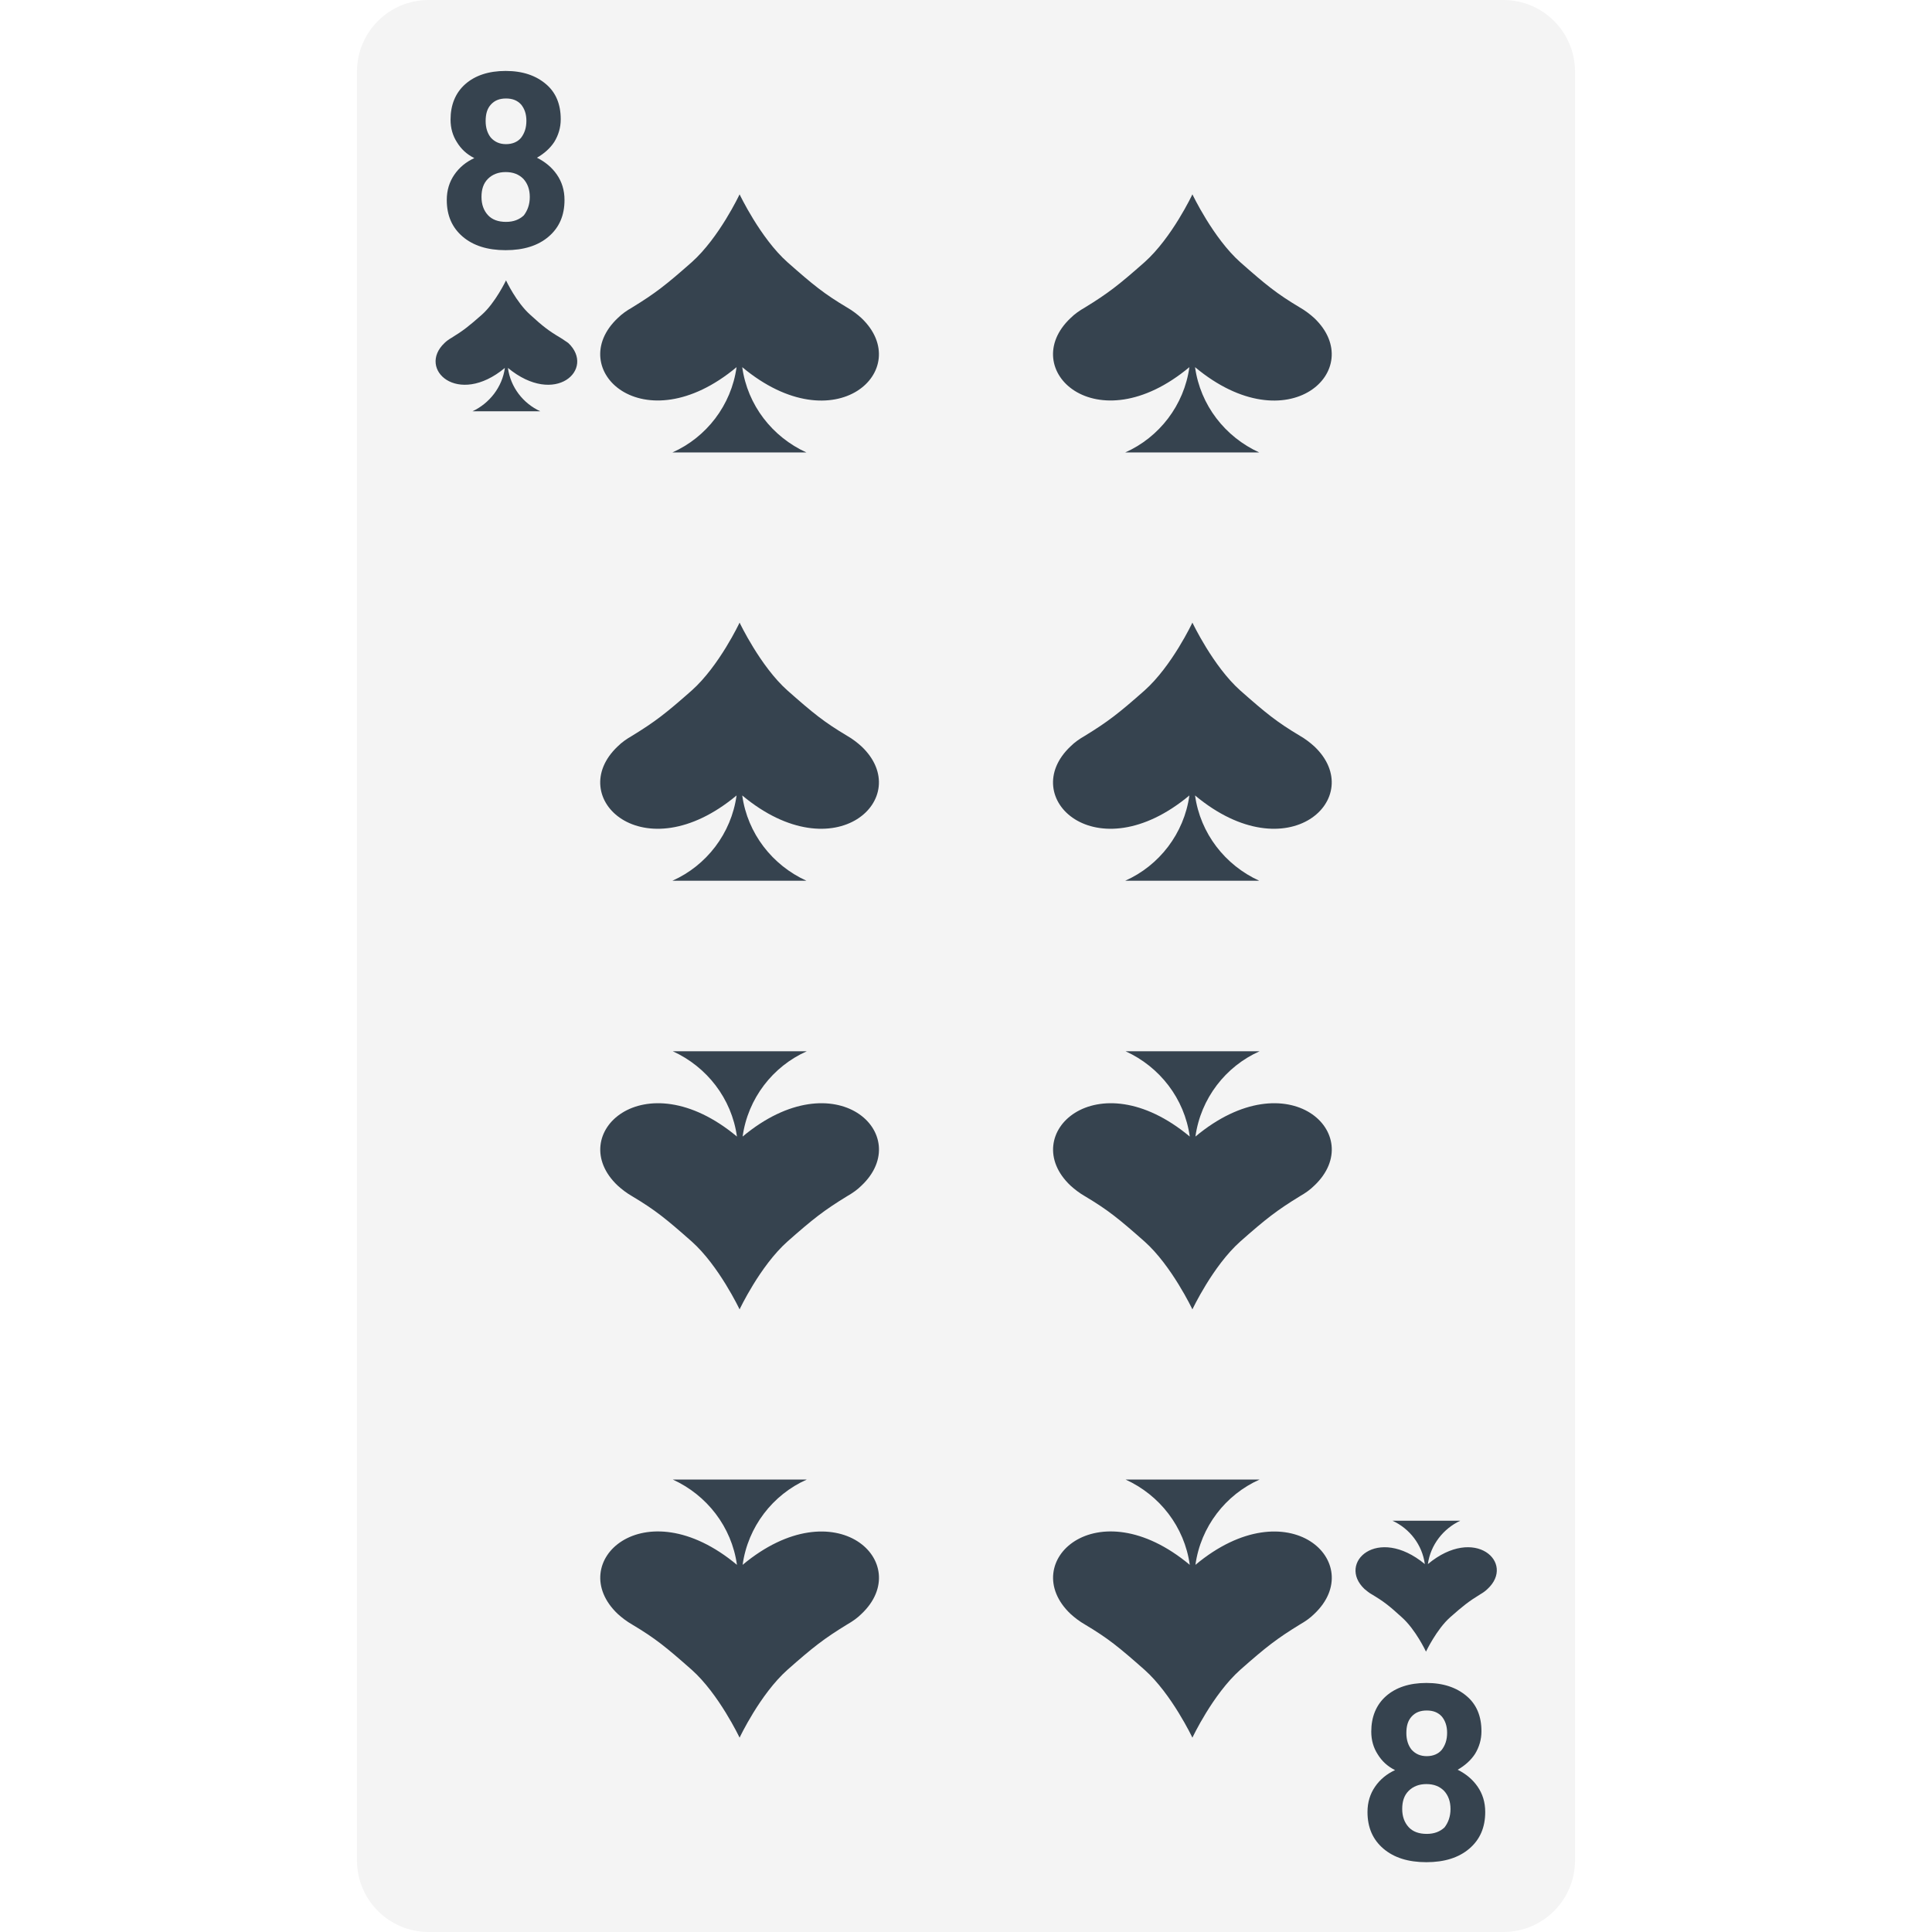
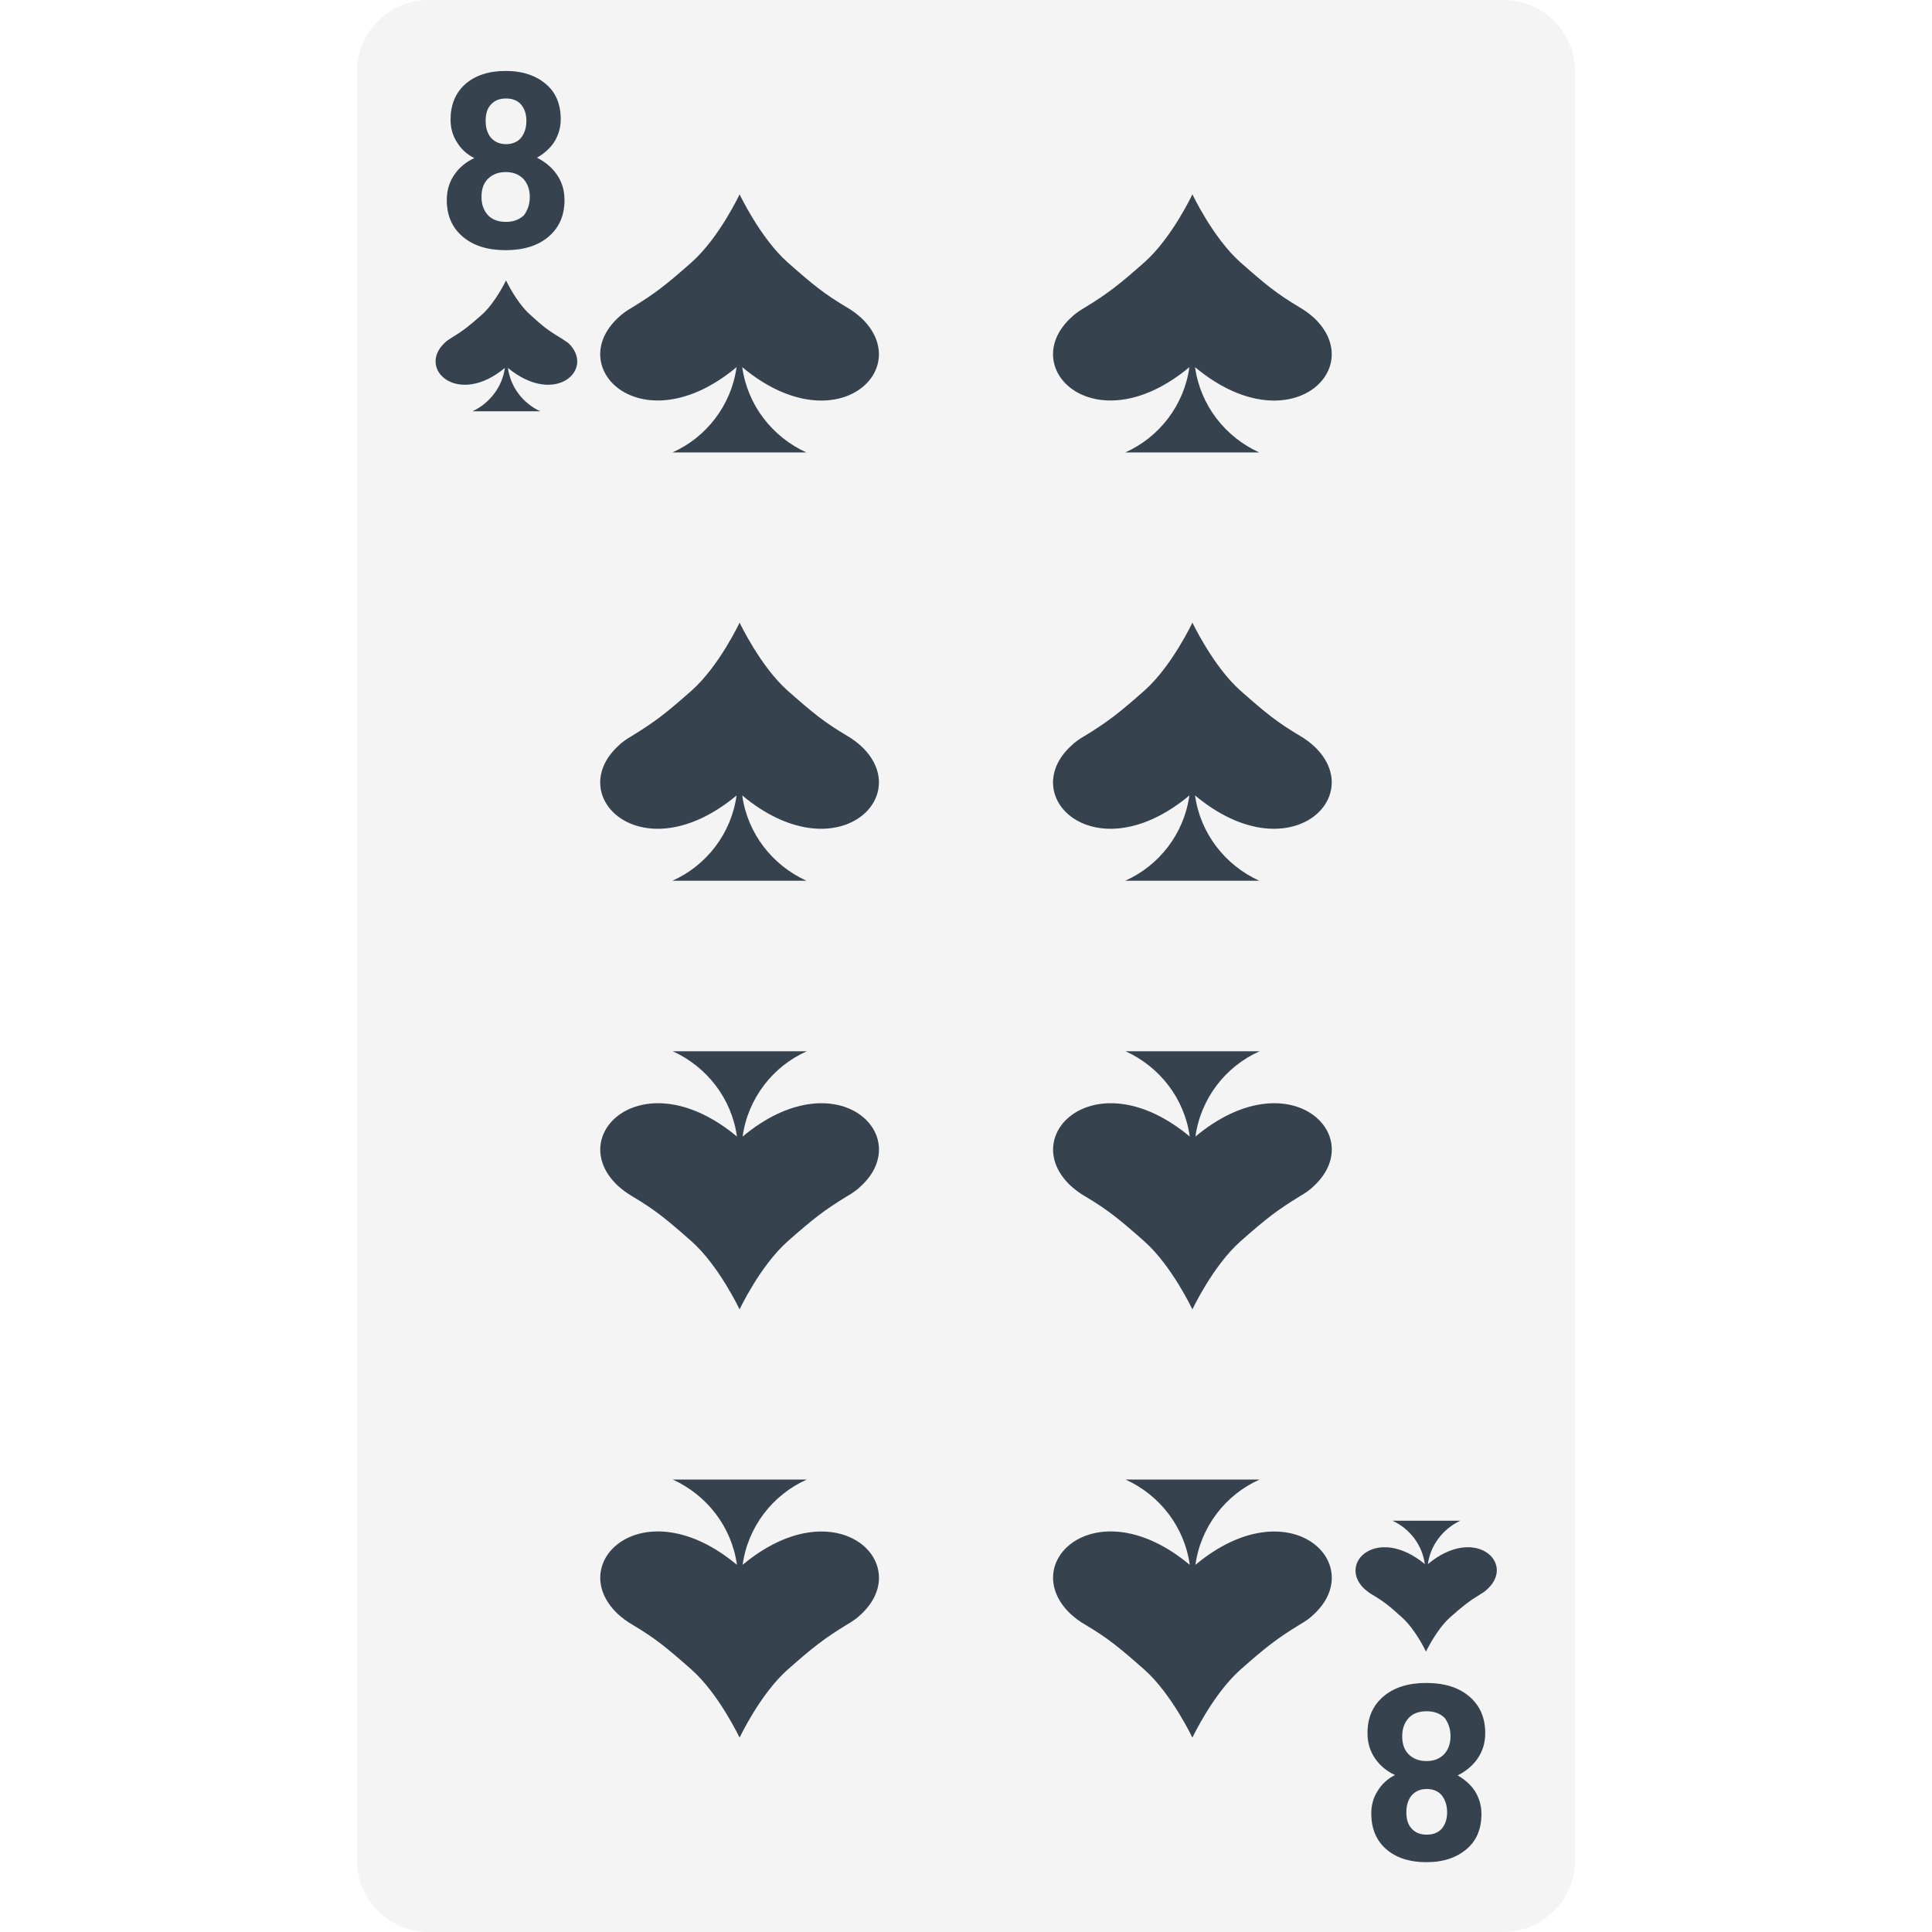
<svg xmlns="http://www.w3.org/2000/svg" version="1.1" x="0" y="0" viewBox="0 0 512 512" xml:space="preserve">
  <path d="M398.4 0H113.6c-10.5 0-19 8.5-19 19v474c0 10.5 8.5 19 19 19h284.8c10.5 0 19-8.5 19-19V19c0-10.5-8.5-19-19-19z" fill="#f4f4f4" />
-   <path d="M148.5 89.5c-3.2-1.9-4.6-3-8-6.1-3.7-3.3-6.4-9.1-6.4-9.1s-2.8 5.9-6.4 9.1c-3.4 3-4.9 4.2-8 6.1-.7.4-1.4.9-1.9 1.4-7.3 6.9 3.5 17 16 6.6-.7 5.1-4.1 9.4-8.6 11.5h18c-4.6-2.1-7.9-6.4-8.6-11.5 12.6 10.4 23.3.3 16-6.6-.8-.5-1.4-1-2.1-1.4zm229.9 325c.7-5.1 4.1-9.4 8.6-11.5h-18c4.6 2.1 7.9 6.4 8.6 11.5-12.6-10.4-23.3-.3-16 6.6.6.5 1.2 1 1.9 1.4 3.2 1.9 4.6 3 8 6.1 3.7 3.3 6.4 9.1 6.4 9.1s2.8-5.9 6.4-9.1c3.4-3 4.9-4.2 8-6.1.7-.4 1.4-.9 1.9-1.4 7.5-6.9-3.3-17-15.8-6.6zM228.3 84.3c-1.1-1-2.4-2-3.8-2.8-6.2-3.7-9-6-15.8-12-7.2-6.4-12.7-18-12.7-18s-5.4 11.5-12.7 18c-6.8 6-9.6 8.2-15.8 12-1.4.8-2.7 1.7-3.8 2.8-14.3 13.5 6.8 33.6 31.5 13-1.4 10.1-8 18.6-17 22.6h35.5c-9-4.1-15.6-12.5-17-22.6 24.7 20.6 45.9.6 31.6-13zm120 0c-1.1-1-2.4-2-3.8-2.8-6.2-3.7-9-6-15.8-12-7.2-6.4-12.7-18-12.7-18s-5.4 11.5-12.7 18c-6.8 6-9.6 8.2-15.8 12-1.4.8-2.7 1.7-3.8 2.8-14.3 13.5 6.8 33.6 31.5 13-1.4 10.1-8 18.6-17 22.6h35.5c-9-4.1-15.6-12.5-17-22.6 24.7 20.6 45.9.6 31.6-13zm-120 113.5c-1.1-1-2.4-2-3.8-2.8-6.2-3.7-9-6-15.8-12-7.2-6.4-12.7-18-12.7-18s-5.4 11.5-12.7 18c-6.8 6-9.6 8.2-15.8 12-1.4.8-2.7 1.7-3.8 2.8-14.3 13.5 6.8 33.6 31.5 13-1.4 10.1-8 18.6-17 22.6h35.5c-9-4.1-15.6-12.5-17-22.6 24.7 20.6 45.9.5 31.6-13zm120 0c-1.1-1-2.4-2-3.8-2.8-6.2-3.7-9-6-15.8-12-7.2-6.4-12.7-18-12.7-18s-5.4 11.5-12.7 18c-6.8 6-9.6 8.2-15.8 12-1.4.8-2.7 1.7-3.8 2.8-14.3 13.5 6.8 33.6 31.5 13-1.4 10.1-8 18.6-17 22.6h35.5c-9-4.1-15.6-12.5-17-22.6 24.7 20.6 45.9.5 31.6-13zm-64.6 229.9c1.1 1 2.4 2 3.8 2.8 6.2 3.7 9 6 15.8 12 7.2 6.4 12.7 18 12.7 18s5.4-11.5 12.7-18c6.8-6 9.6-8.2 15.8-12 1.4-.8 2.7-1.7 3.8-2.8 14.3-13.5-6.8-33.6-31.5-13 1.4-10.1 8-18.6 17-22.6h-35.5c9 4.1 15.6 12.5 17 22.6-24.7-20.6-45.9-.6-31.6 13zm-120 0c1.1 1 2.4 2 3.8 2.8 6.2 3.7 9 6 15.8 12 7.2 6.4 12.7 18 12.7 18s5.4-11.5 12.7-18c6.8-6 9.6-8.2 15.8-12 1.4-.8 2.7-1.7 3.8-2.8 14.3-13.5-6.8-33.6-31.5-13 1.4-10.1 8-18.6 17-22.6h-35.5c9 4.1 15.6 12.5 17 22.6-24.7-20.6-45.9-.6-31.6 13zm120-113.5c1.1 1 2.4 2 3.8 2.8 6.2 3.7 9 6 15.8 12 7.2 6.4 12.7 18 12.7 18s5.4-11.5 12.7-18c6.8-6 9.6-8.2 15.8-12 1.4-.8 2.7-1.7 3.8-2.8 14.3-13.5-6.8-33.6-31.5-13 1.4-10.1 8-18.6 17-22.6h-35.5c9 4.1 15.6 12.5 17 22.6-24.7-20.6-45.9-.5-31.6 13zm-120 0c1.1 1 2.4 2 3.8 2.8 6.2 3.7 9 6 15.8 12 7.2 6.4 12.7 18 12.7 18s5.4-11.5 12.7-18c6.8-6 9.6-8.2 15.8-12 1.4-.8 2.7-1.7 3.8-2.8 14.3-13.5-6.8-33.6-31.5-13 1.4-10.1 8-18.6 17-22.6h-35.5c9 4.1 15.6 12.5 17 22.6-24.7-20.6-45.9-.5-31.6 13zM148.6 31.6c0 2.2-.6 4.2-1.7 6-1.1 1.7-2.7 3.1-4.6 4.2 2.2 1.1 4 2.6 5.3 4.5 1.3 1.9 2 4.1 2 6.7 0 4.1-1.4 7.3-4.2 9.7-2.8 2.4-6.6 3.6-11.4 3.6-4.8 0-8.6-1.2-11.4-3.6-2.8-2.4-4.2-5.6-4.2-9.7 0-2.6.7-4.8 2-6.7 1.3-1.9 3.1-3.4 5.3-4.4-2-1-3.5-2.4-4.6-4.2-1.1-1.7-1.7-3.7-1.7-6 0-3.9 1.3-7.1 3.9-9.4 2.6-2.3 6.2-3.5 10.7-3.5 4.5 0 8 1.2 10.7 3.5 2.6 2.2 3.9 5.3 3.9 9.3zm-8.2 20.6c0-2-.6-3.6-1.7-4.8-1.2-1.2-2.7-1.8-4.7-1.8-1.9 0-3.5.6-4.7 1.8-1.2 1.2-1.7 2.8-1.7 4.8s.6 3.6 1.7 4.8 2.7 1.8 4.8 1.8c2 0 3.5-.6 4.7-1.7 1-1.3 1.6-2.9 1.6-4.9zm-.9-20.2c0-1.8-.5-3.2-1.4-4.3-1-1.1-2.3-1.6-4-1.6-1.7 0-3 .5-4 1.6s-1.4 2.5-1.4 4.4c0 1.8.5 3.3 1.4 4.4 1 1.1 2.3 1.7 4 1.7 1.7 0 3.1-.6 4-1.7.9-1.2 1.4-2.6 1.4-4.5zm253.1 426.8c0 2.2-.6 4.2-1.7 6-1.1 1.7-2.7 3.1-4.6 4.2 2.2 1.1 4 2.6 5.3 4.5 1.3 1.9 2 4.1 2 6.7 0 4.1-1.4 7.3-4.2 9.7-2.8 2.4-6.6 3.6-11.4 3.6-4.8 0-8.6-1.2-11.4-3.6-2.8-2.4-4.2-5.6-4.2-9.7 0-2.6.7-4.8 2-6.7 1.3-1.9 3.1-3.4 5.3-4.4-2-1-3.5-2.4-4.6-4.2-1.1-1.7-1.7-3.7-1.7-6 0-3.9 1.3-7.1 3.9-9.4 2.6-2.3 6.2-3.5 10.7-3.5 4.5 0 8 1.2 10.7 3.5 2.6 2.2 3.9 5.3 3.9 9.3zm-8.2 20.6c0-2-.6-3.6-1.7-4.8-1.2-1.2-2.7-1.8-4.7-1.8-1.9 0-3.5.6-4.7 1.8-1.2 1.2-1.7 2.8-1.7 4.8s.6 3.6 1.7 4.8 2.7 1.8 4.8 1.8c2 0 3.5-.6 4.7-1.7 1-1.3 1.6-2.9 1.6-4.9zm-.9-20.2c0-1.8-.5-3.2-1.4-4.3-1-1.1-2.3-1.6-4-1.6-1.7 0-3 .5-4 1.6s-1.4 2.5-1.4 4.4c0 1.8.5 3.3 1.4 4.4 1 1.1 2.3 1.7 4 1.7 1.7 0 3.1-.6 4-1.7.9-1.2 1.4-2.6 1.4-4.5z" fill="#36434f" />
+   <path d="M120.4 46.3c-1.3 1.9-2 4.1-2 6.7 0 4.1 1.4 7.3 4.2 9.7 2.8 2.4 6.6 3.6 11.4 3.6s8.6-1.2 11.4-3.6c2.8-2.4 4.2-5.6 4.2-9.7 0-2.6-.7-4.8-2-6.7-1.3-1.9-3.1-3.4-5.3-4.5 1.9-1.1 3.5-2.5 4.6-4.2 1.1-1.8 1.7-3.8 1.7-6 0-4-1.3-7.1-3.9-9.3-2.7-2.3-6.2-3.5-10.7-3.5s-8.1 1.2-10.7 3.5c-2.6 2.3-3.9 5.5-3.9 9.4 0 2.3.6 4.3 1.7 6 1.1 1.8 2.6 3.2 4.6 4.2-2.2 1-4 2.5-5.3 4.4zm9.7-18.6c1-1.1 2.3-1.6 4-1.6s3 .5 4 1.6c.9 1.1 1.4 2.5 1.4 4.3 0 1.9-.5 3.3-1.4 4.5-.9 1.1-2.3 1.7-4 1.7s-3-.6-4-1.7c-.9-1.1-1.4-2.6-1.4-4.4 0-1.9.4-3.3 1.4-4.4zm-.8 19.7c1.2-1.2 2.8-1.8 4.7-1.8 2 0 3.5.6 4.7 1.8 1.1 1.2 1.7 2.8 1.7 4.8s-.6 3.6-1.6 4.9c-1.2 1.1-2.7 1.7-4.7 1.7-2.1 0-3.7-.6-4.8-1.8-1.1-1.2-1.7-2.8-1.7-4.8s.5-3.6 1.7-4.8zm19.2 42.1c-3.2-1.9-4.6-3-8-6.1-3.7-3.3-6.4-9.1-6.4-9.1s-2.8 5.9-6.4 9.1c-3.4 3-4.9 4.2-8 6.1-.7.4-1.4.9-1.9 1.4-7.3 6.9 3.5 17 16 6.6-.7 5.1-4.1 9.4-8.6 11.5h18c-4.6-2.1-7.9-6.4-8.6-11.5 12.6 10.4 23.3.3 16-6.6-.8-.5-1.4-1-2.1-1.4zm46.7 121.3c-1.4 10.1-8 18.6-17 22.6h35.5c-9-4.1-15.6-12.5-17-22.6 24.7 20.6 45.9.5 31.6-13-1.1-1-2.4-2-3.8-2.8-6.2-3.7-9-6-15.8-12-7.2-6.4-12.7-18-12.7-18s-5.4 11.5-12.7 18c-6.8 6-9.6 8.2-15.8 12-1.4.8-2.7 1.7-3.8 2.8-14.3 13.5 6.8 33.6 31.5 13zm120-113.5c-1.4 10.1-8 18.6-17 22.6h35.5c-9-4.1-15.6-12.5-17-22.6 24.7 20.6 45.9.6 31.6-13-1.1-1-2.4-2-3.8-2.8-6.2-3.7-9-6-15.8-12-7.2-6.4-12.7-18-12.7-18s-5.4 11.5-12.7 18c-6.8 6-9.6 8.2-15.8 12-1.4.8-2.7 1.7-3.8 2.8-14.3 13.5 6.8 33.6 31.5 13zm-120 0c-1.4 10.1-8 18.6-17 22.6h35.5c-9-4.1-15.6-12.5-17-22.6 24.7 20.6 45.9.6 31.6-13-1.1-1-2.4-2-3.8-2.8-6.2-3.7-9-6-15.8-12-7.2-6.4-12.7-18-12.7-18s-5.4 11.5-12.7 18c-6.8 6-9.6 8.2-15.8 12-1.4.8-2.7 1.7-3.8 2.8-14.3 13.5 6.8 33.6 31.5 13zm121.6 317.4c1.4-10.1 8-18.6 17-22.6h-35.5c9 4.1 15.6 12.5 17 22.6-24.7-20.6-45.9-.6-31.6 13 1.1 1 2.4 2 3.8 2.8 6.2 3.7 9 6 15.8 12 7.2 6.4 12.7 18 12.7 18s5.4-11.5 12.7-18c6.8-6 9.6-8.2 15.8-12 1.4-.8 2.7-1.7 3.8-2.8 14.3-13.5-6.8-33.6-31.5-13zm-120 0c1.4-10.1 8-18.6 17-22.6h-35.5c9 4.1 15.6 12.5 17 22.6-24.7-20.6-45.9-.6-31.6 13 1.1 1 2.4 2 3.8 2.8 6.2 3.7 9 6 15.8 12 7.2 6.4 12.7 18 12.7 18s5.4-11.5 12.7-18c6.8-6 9.6-8.2 15.8-12 1.4-.8 2.7-1.7 3.8-2.8 14.3-13.5-6.8-33.6-31.5-13zM391.6 466c1.3-1.9 2-4.1 2-6.7 0-4.1-1.4-7.3-4.2-9.7-2.8-2.4-6.6-3.6-11.4-3.6s-8.6 1.2-11.4 3.6c-2.8 2.4-4.2 5.6-4.2 9.7 0 2.6.7 4.8 2 6.7s3.1 3.4 5.3 4.4c-2 1-3.5 2.4-4.6 4.2-1.1 1.7-1.7 3.7-1.7 6 0 3.9 1.3 7.1 3.9 9.4 2.6 2.3 6.2 3.5 10.7 3.5s8-1.2 10.7-3.5c2.6-2.2 3.9-5.3 3.9-9.3 0-2.2-.6-4.2-1.7-6-1.1-1.7-2.7-3.1-4.6-4.2 2.2-1.1 4-2.6 5.3-4.5zm-18.9 14.2c0-1.8.5-3.3 1.4-4.4 1-1.1 2.3-1.7 4-1.7s3.1.6 4 1.7c.9 1.2 1.4 2.6 1.4 4.5 0 1.8-.5 3.2-1.4 4.3-1 1.1-2.3 1.6-4 1.6s-3-.5-4-1.6-1.4-2.5-1.4-4.4zm11.7-20.1c0 2-.6 3.6-1.7 4.8-1.2 1.2-2.7 1.8-4.7 1.8-1.9 0-3.5-.6-4.7-1.8-1.2-1.2-1.7-2.8-1.7-4.8s.6-3.6 1.7-4.8c1.1-1.2 2.7-1.8 4.8-1.8 2 0 3.5.6 4.7 1.7 1 1.3 1.6 2.9 1.6 4.9zm-6-45.6c.7-5.1 4.1-9.4 8.6-11.5h-18c4.6 2.1 7.9 6.4 8.6 11.5-12.6-10.4-23.3-.3-16 6.6.6.5 1.2 1 1.9 1.4 3.2 1.9 4.6 3 8 6.1 3.7 3.3 6.4 9.1 6.4 9.1s2.8-5.9 6.4-9.1c3.4-3 4.9-4.2 8-6.1.7-.4 1.4-.9 1.9-1.4 7.5-6.9-3.3-17-15.8-6.6zm-61.6-113.3c1.4-10.1 8-18.6 17-22.6h-35.5c9 4.1 15.6 12.5 17 22.6-24.7-20.6-45.9-.5-31.6 13 1.1 1 2.4 2 3.8 2.8 6.2 3.7 9 6 15.8 12 7.2 6.4 12.7 18 12.7 18s5.4-11.5 12.7-18c6.8-6 9.6-8.2 15.8-12 1.4-.8 2.7-1.7 3.8-2.8 14.3-13.5-6.8-33.6-31.5-13zm-1.6-90.4c-1.4 10.1-8 18.6-17 22.6h35.5c-9-4.1-15.6-12.5-17-22.6 24.7 20.6 45.9.5 31.6-13-1.1-1-2.4-2-3.8-2.8-6.2-3.7-9-6-15.8-12-7.2-6.4-12.7-18-12.7-18s-5.4 11.5-12.7 18c-6.8 6-9.6 8.2-15.8 12-1.4.8-2.7 1.7-3.8 2.8-14.3 13.5 6.8 33.6 31.5 13zm-118.4 90.4c1.4-10.1 8-18.6 17-22.6h-35.5c9 4.1 15.6 12.5 17 22.6-24.7-20.6-45.9-.5-31.6 13 1.1 1 2.4 2 3.8 2.8 6.2 3.7 9 6 15.8 12 7.2 6.4 12.7 18 12.7 18s5.4-11.5 12.7-18c6.8-6 9.6-8.2 15.8-12 1.4-.8 2.7-1.7 3.8-2.8 14.3-13.5-6.8-33.6-31.5-13z" fill="#36434f" />
</svg>
